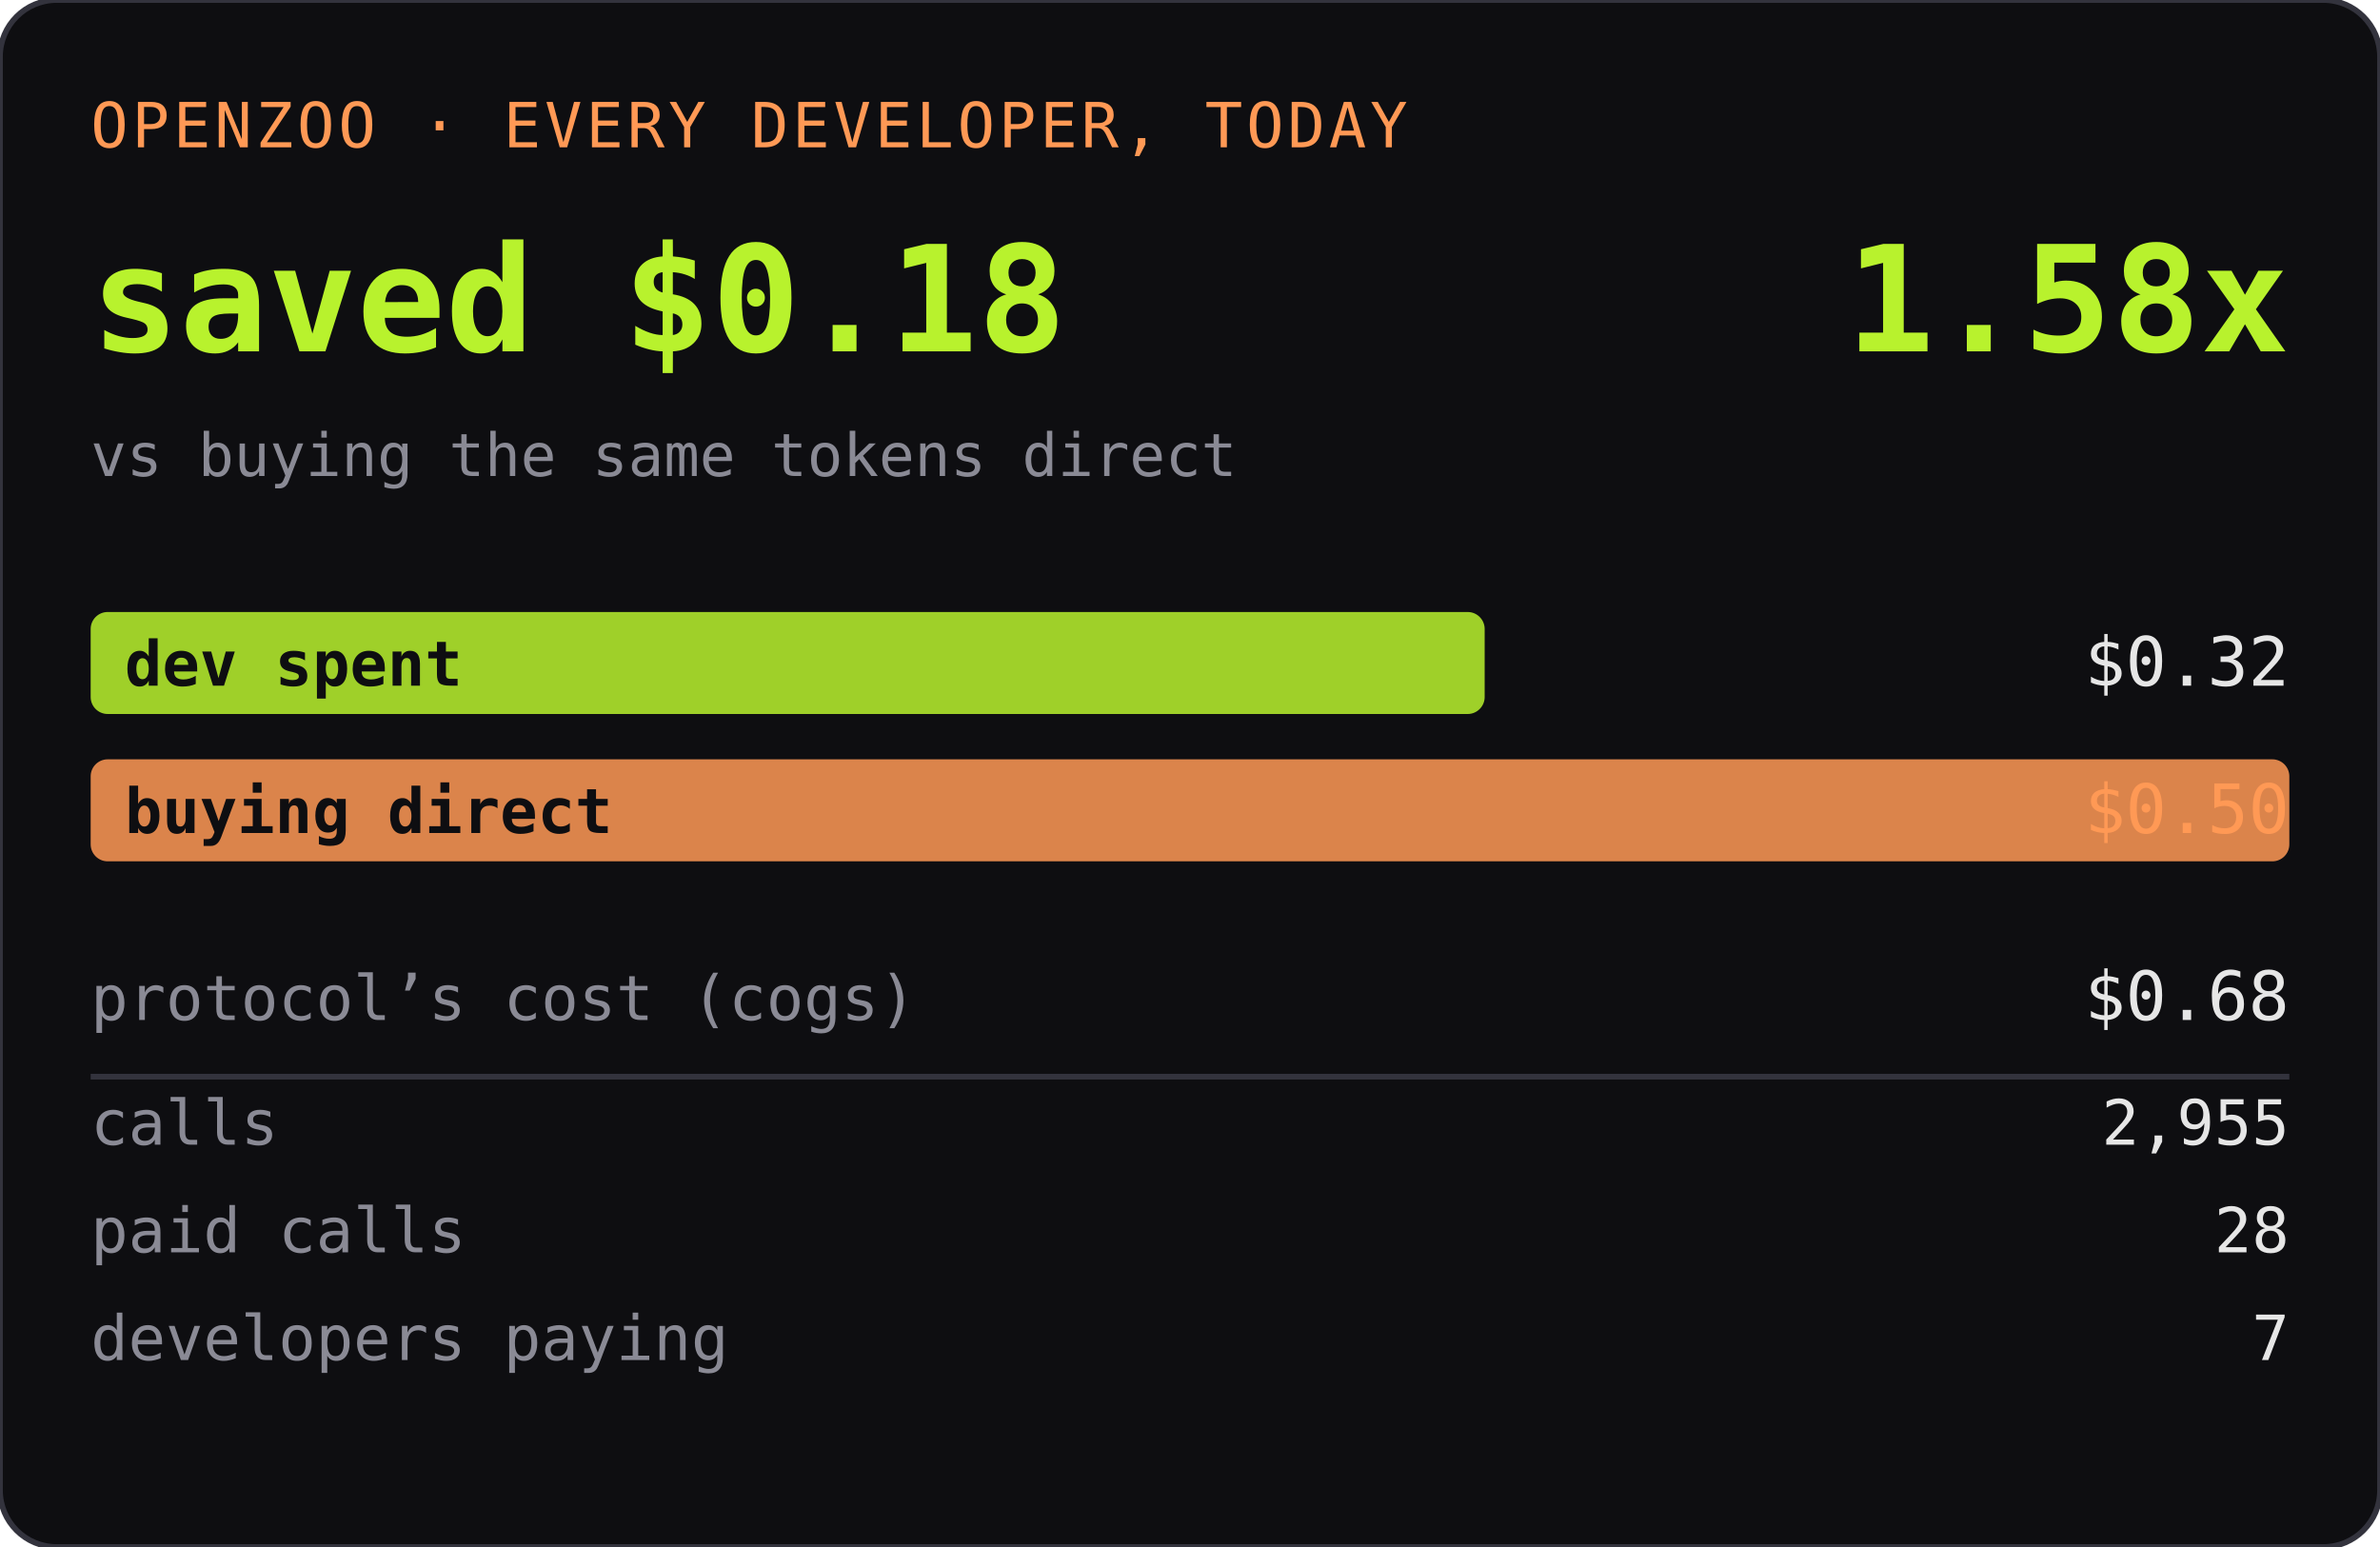
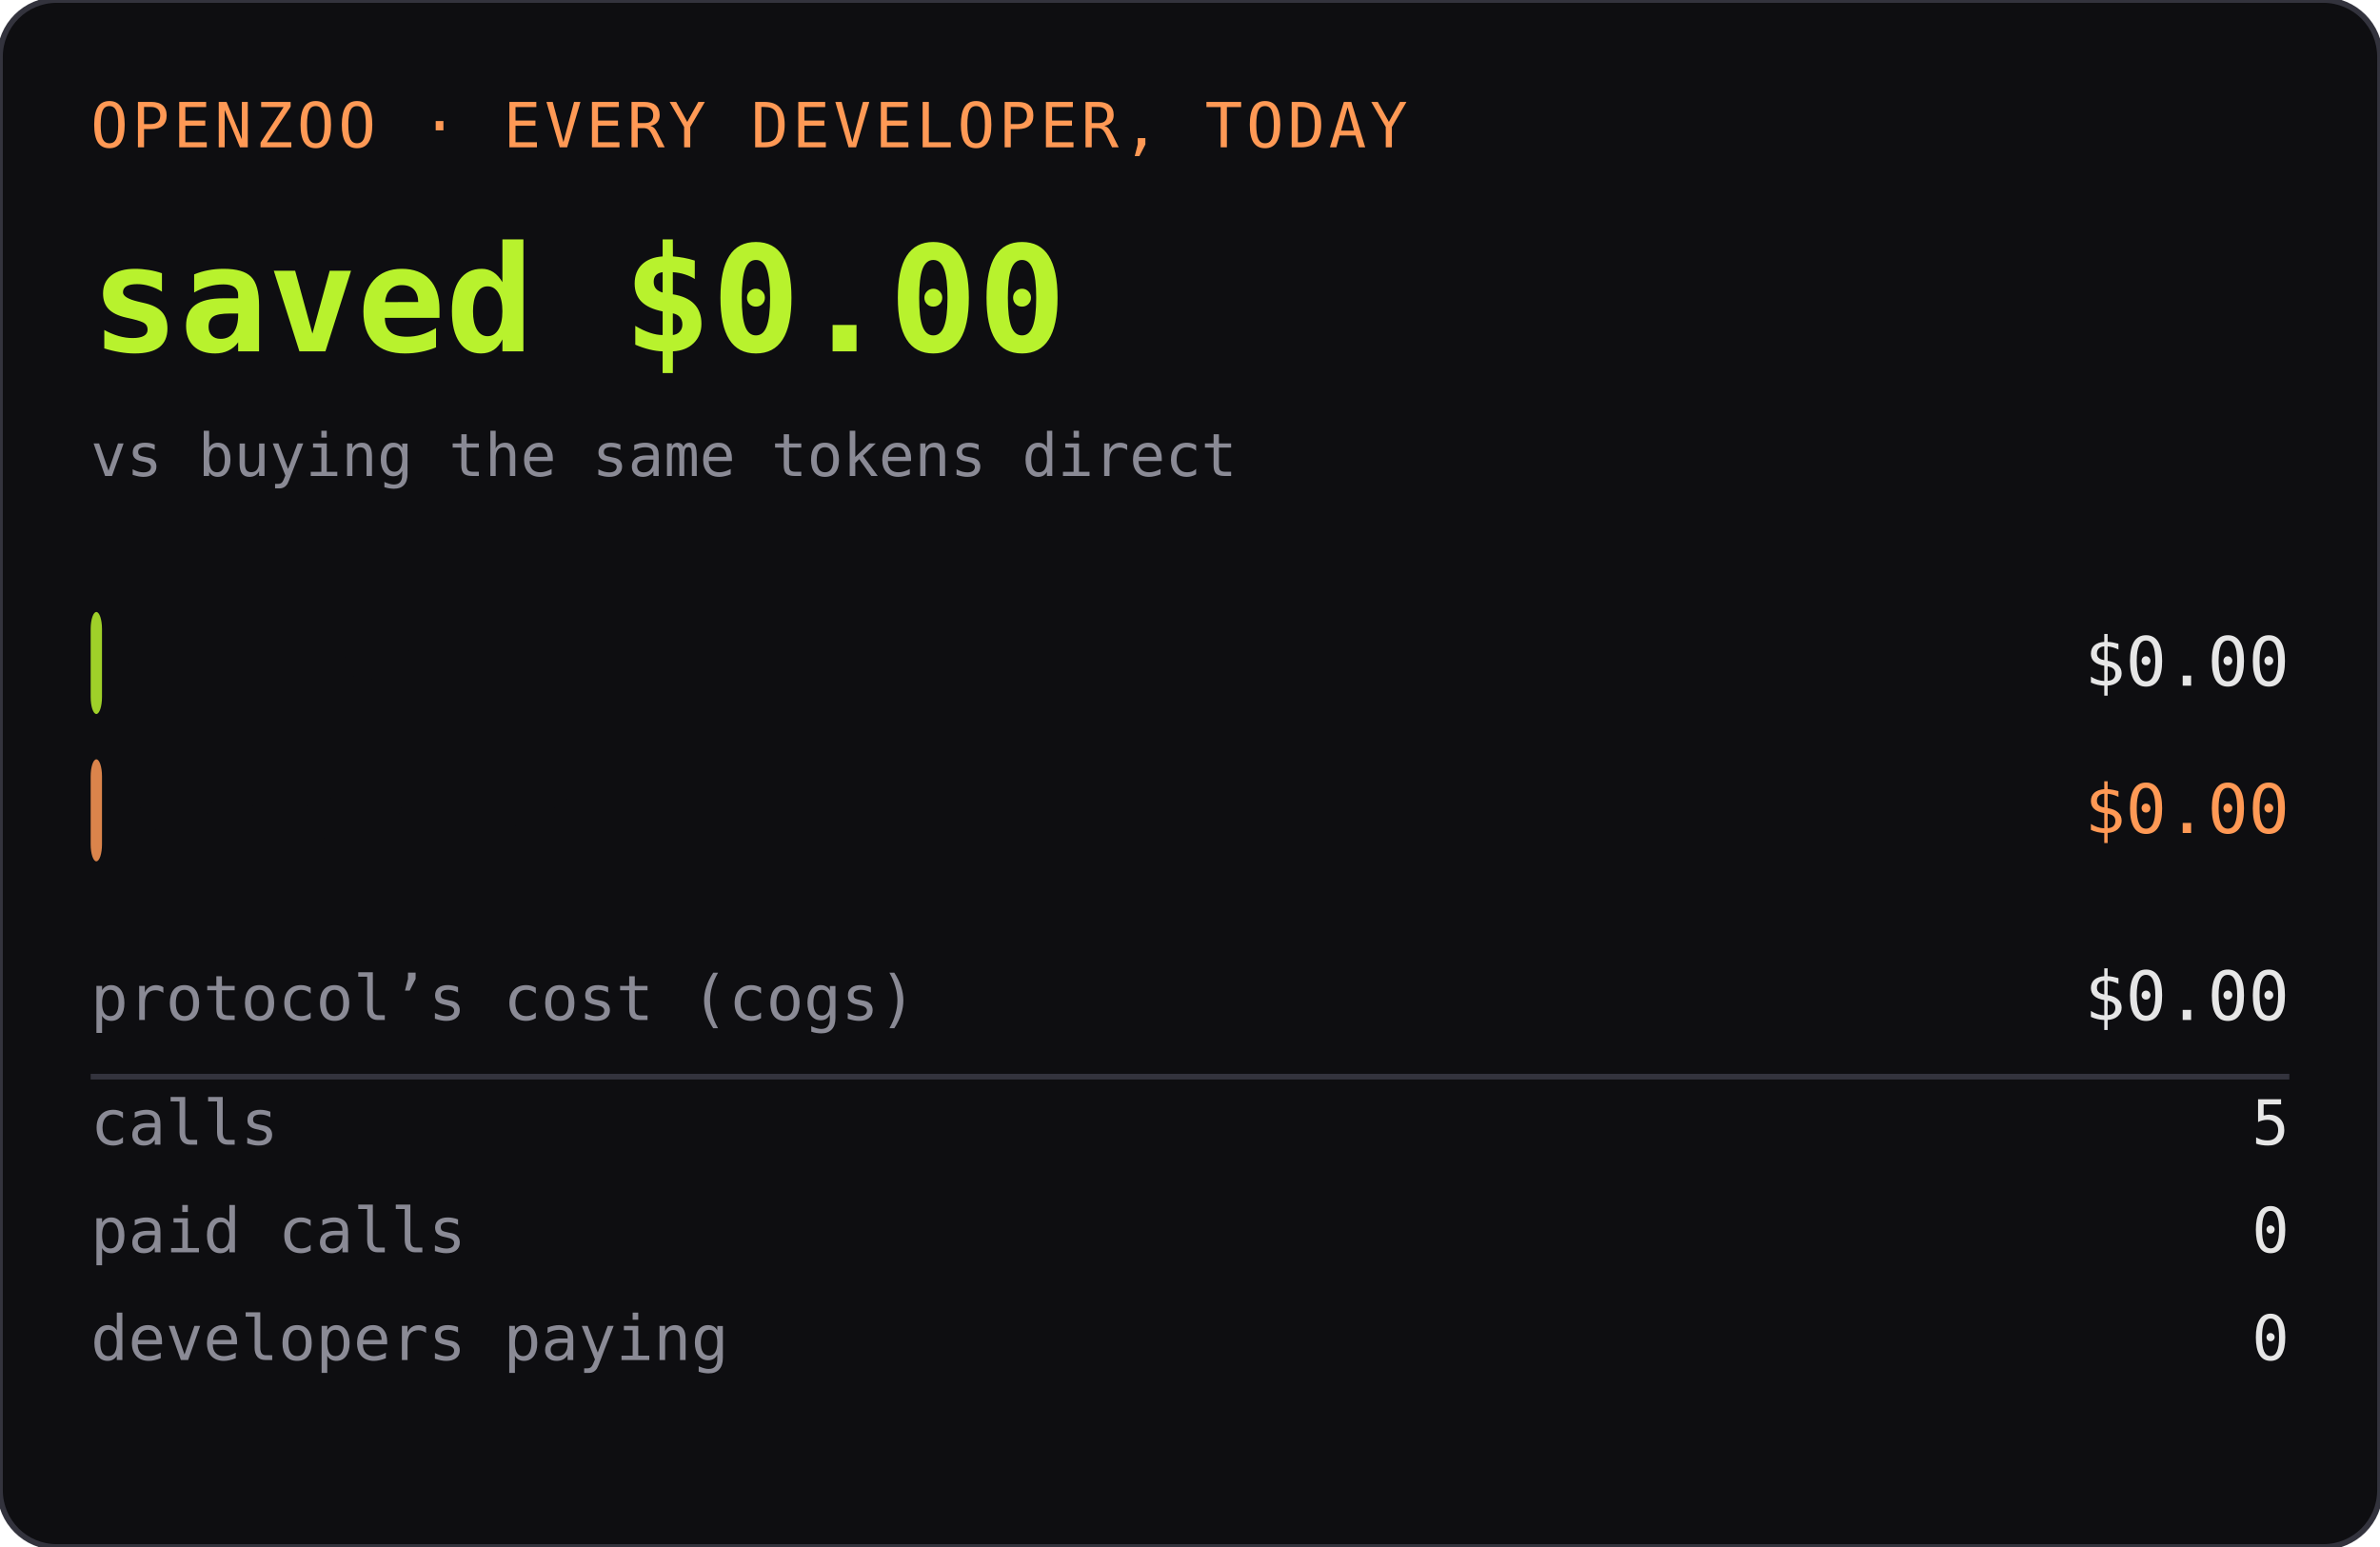
<svg xmlns="http://www.w3.org/2000/svg" width="420" height="273" role="img" aria-label="OPENZOO · EVERY DEVELOPER, TODAY">
  <rect width="420" height="273" rx="10" fill="#0e0e11" />
  <rect width="420" height="273" rx="10" fill="none" stroke="#33333d" />
  <text x="16" y="26" font-family="ui-monospace,SFMono-Regular,Menlo,monospace" font-size="11" fill="#ff9955" letter-spacing="0.06em">OPENZOO · EVERY DEVELOPER, TODAY</text>
-   <text x="16" y="62" font-family="ui-monospace,SFMono-Regular,Menlo,monospace" font-size="26" font-weight="600" fill="#b8f22d">saved $0.18</text>
-   <text x="404" y="62" text-anchor="end" font-family="ui-monospace,SFMono-Regular,Menlo,monospace" font-size="26" font-weight="600" fill="#b8f22d">1.58x</text>
+   <text x="16" y="62" font-family="ui-monospace,SFMono-Regular,Menlo,monospace" font-size="26" font-weight="600" fill="#b8f22d">saved $0.00</text>
+   <text x="404" y="62" text-anchor="end" font-family="ui-monospace,SFMono-Regular,Menlo,monospace" font-size="26" font-weight="600" fill="#b8f22d" />
  <text x="16" y="84" font-family="ui-monospace,SFMono-Regular,Menlo,monospace" font-size="10.5" fill="#8a8a95">vs buying the same tokens direct</text>
-   <rect x="16" y="108" width="246" height="18" rx="3" fill="#b8f22d" opacity="0.85" />
+   <rect x="16" y="108" width="2" height="18" rx="3" fill="#b8f22d" opacity="0.85" />
  <text x="22" y="121" font-family="ui-monospace,SFMono-Regular,Menlo,monospace" font-size="11" fill="#0e0e11" font-weight="600">dev spent</text>
-   <text x="404" y="121" text-anchor="end" font-family="ui-monospace,SFMono-Regular,Menlo,monospace" font-size="12" fill="#e6e6e6">$0.32</text>
-   <rect x="16" y="134" width="388" height="18" rx="3" fill="#ff9955" opacity="0.85" />
+   <text x="404" y="121" text-anchor="end" font-family="ui-monospace,SFMono-Regular,Menlo,monospace" font-size="12" fill="#e6e6e6">$0.00</text>
+   <rect x="16" y="134" width="2" height="18" rx="3" fill="#ff9955" opacity="0.85" />
  <text x="22" y="147" font-family="ui-monospace,SFMono-Regular,Menlo,monospace" font-size="11" fill="#0e0e11" font-weight="600">buying direct</text>
-   <text x="404" y="147" text-anchor="end" font-family="ui-monospace,SFMono-Regular,Menlo,monospace" font-size="12" fill="#ff9955">$0.50</text>
+   <text x="404" y="147" text-anchor="end" font-family="ui-monospace,SFMono-Regular,Menlo,monospace" font-size="12" fill="#ff9955">$0.00</text>
  <text x="16" y="180" font-family="ui-monospace,SFMono-Regular,Menlo,monospace" font-size="11" fill="#8a8a95">protocol’s cost (cogs)</text>
-   <text x="404" y="180" text-anchor="end" font-family="ui-monospace,SFMono-Regular,Menlo,monospace" font-size="12" fill="#e6e6e6">$0.68</text>
+   <text x="404" y="180" text-anchor="end" font-family="ui-monospace,SFMono-Regular,Menlo,monospace" font-size="12" fill="#e6e6e6">$0.00</text>
  <line x1="16" y1="190" x2="404" y2="190" stroke="#33333d" />
  <text x="16" y="202" font-family="ui-monospace,SFMono-Regular,Menlo,monospace" font-size="11" fill="#8a8a95">calls</text>
-   <text x="404" y="202" text-anchor="end" font-family="ui-monospace,SFMono-Regular,Menlo,monospace" font-size="11" fill="#e6e6e6">2,955</text>
+   <text x="404" y="202" text-anchor="end" font-family="ui-monospace,SFMono-Regular,Menlo,monospace" font-size="11" fill="#e6e6e6">5</text>
  <text x="16" y="221" font-family="ui-monospace,SFMono-Regular,Menlo,monospace" font-size="11" fill="#8a8a95">paid calls</text>
-   <text x="404" y="221" text-anchor="end" font-family="ui-monospace,SFMono-Regular,Menlo,monospace" font-size="11" fill="#e6e6e6">28</text>
+   <text x="404" y="221" text-anchor="end" font-family="ui-monospace,SFMono-Regular,Menlo,monospace" font-size="11" fill="#e6e6e6">0</text>
  <text x="16" y="240" font-family="ui-monospace,SFMono-Regular,Menlo,monospace" font-size="11" fill="#8a8a95">developers paying</text>
-   <text x="404" y="240" text-anchor="end" font-family="ui-monospace,SFMono-Regular,Menlo,monospace" font-size="11" fill="#e6e6e6">7</text>
+   <text x="404" y="240" text-anchor="end" font-family="ui-monospace,SFMono-Regular,Menlo,monospace" font-size="11" fill="#e6e6e6">0</text>
</svg>
